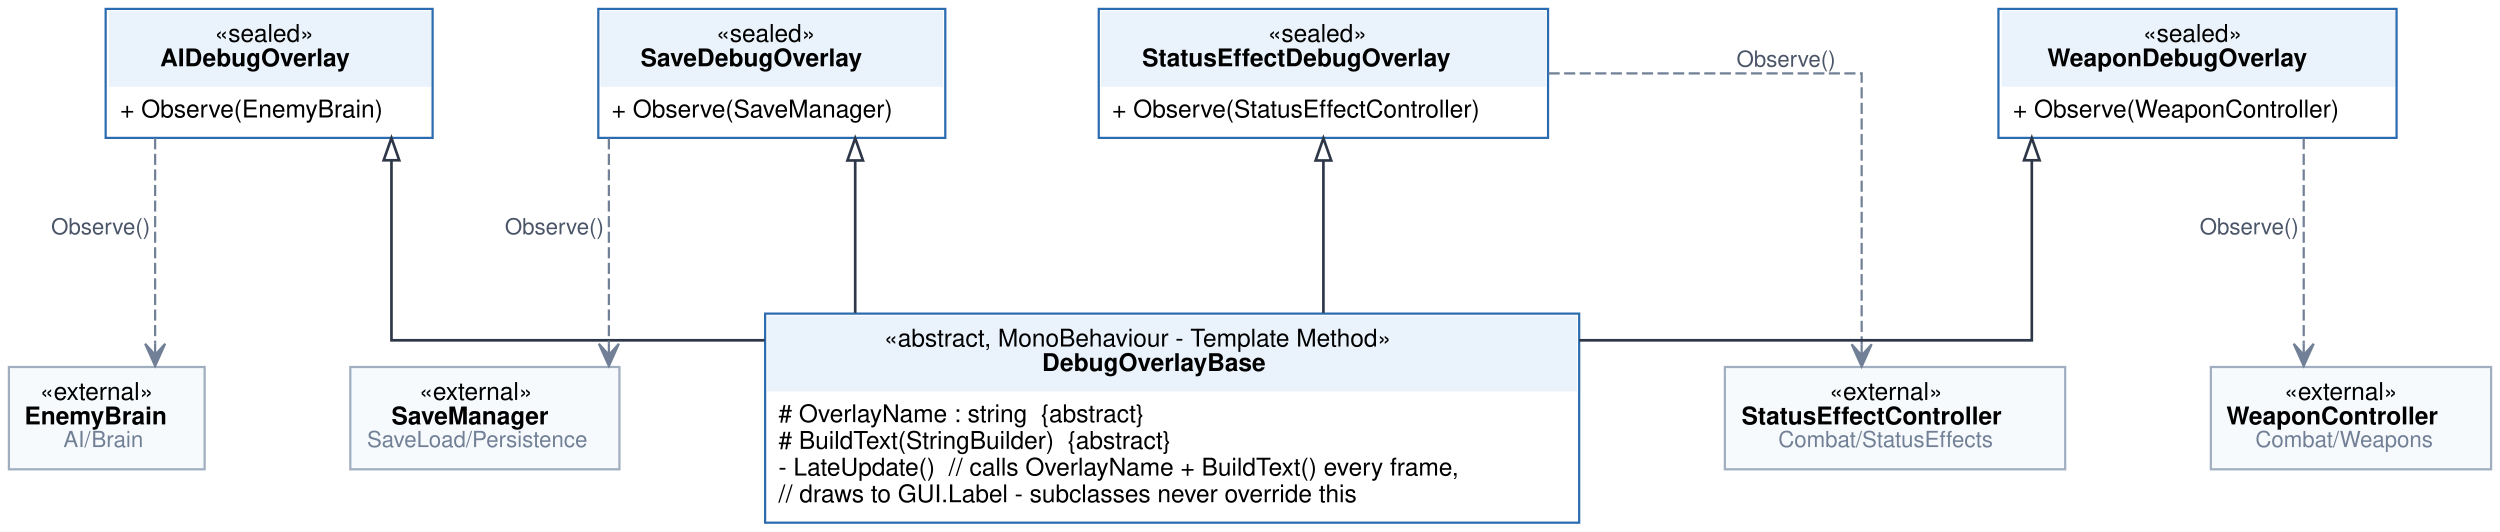
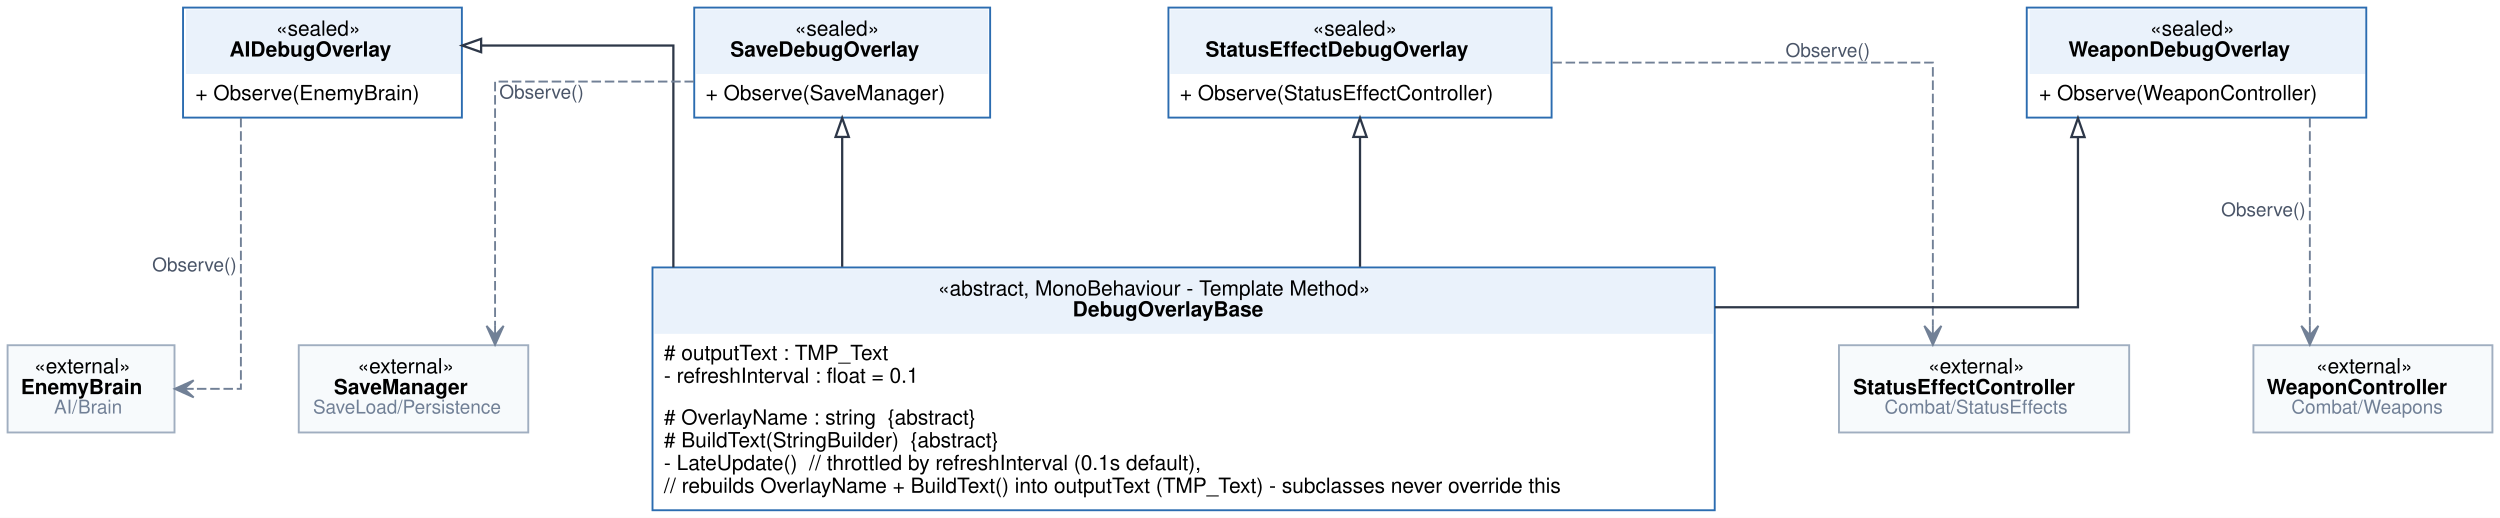
- <svg xmlns="http://www.w3.org/2000/svg" width="1124pt" height="239pt" viewBox="0.00 0.00 1124.00 239.00">
-   <g id="graph0" class="graph" transform="scale(1 1) rotate(0) translate(4 235)">
-     <polygon fill="white" stroke="transparent" points="-4,4 -4,-235 1120,-235 1120,4 -4,4" />
+ <svg xmlns="http://www.w3.org/2000/svg" width="1318pt" height="273pt" viewBox="0.00 0.00 1318.00 273.00">
+   <g id="graph0" class="graph" transform="scale(1 1) rotate(0) translate(4 269)">
+     <polygon fill="white" stroke="transparent" points="-4,4 -4,-269 1314,-269 1314,4 -4,4" />
    <g id="node1" class="node">
-       <polygon fill="white" stroke="transparent" points="340,0 340,-94 706,-94 706,0 340,0" />
-       <polygon fill="#eaf2fb" stroke="transparent" points="341,-59 341,-93 705,-93 705,-59 341,-59" />
-       <text text-anchor="start" x="393.5" y="-79.2" font-family="Helvetica,sans-Serif" font-size="11.00">«abstract, MonoBehaviour - Template Method»</text>
-       <text text-anchor="start" x="464.5" y="-68.2" font-family="Helvetica,sans-Serif" font-weight="bold" font-size="11.00">DebugOverlayBase</text>
+       <polygon fill="white" stroke="transparent" points="340,0 340,-128 900,-128 900,0 340,0" />
+       <polygon fill="#eaf2fb" stroke="transparent" points="341,-93 341,-127 899,-127 899,-93 341,-93" />
+       <text text-anchor="start" x="490.5" y="-113.2" font-family="Helvetica,sans-Serif" font-size="11.00">«abstract, MonoBehaviour - Template Method»</text>
+       <text text-anchor="start" x="561.5" y="-102.2" font-family="Helvetica,sans-Serif" font-weight="bold" font-size="11.00">DebugOverlayBase</text>
+       <text text-anchor="start" x="346" y="-79.2" font-family="Helvetica,sans-Serif" font-size="11.00"># outputText : TMP_Text</text>
+       <text text-anchor="start" x="346" y="-67.2" font-family="Helvetica,sans-Serif" font-size="11.00">- refreshInterval : float = 0.1</text>
      <text text-anchor="start" x="346" y="-45.2" font-family="Helvetica,sans-Serif" font-size="11.00"># OverlayName : string  {abstract}</text>
      <text text-anchor="start" x="346" y="-33.2" font-family="Helvetica,sans-Serif" font-size="11.00"># BuildText(StringBuilder)  {abstract}</text>
-       <text text-anchor="start" x="346" y="-21.2" font-family="Helvetica,sans-Serif" font-size="11.00">- LateUpdate()  // calls OverlayName + BuildText() every frame,</text>
-       <text text-anchor="start" x="346" y="-9.2" font-family="Helvetica,sans-Serif" font-size="11.00">  // draws to GUI.Label - subclasses never override this</text>
-       <polygon fill="none" stroke="#2b6cb0" points="340,0 340,-94 706,-94 706,0 340,0" />
+       <text text-anchor="start" x="346" y="-21.2" font-family="Helvetica,sans-Serif" font-size="11.00">- LateUpdate()  // throttled by refreshInterval (0.1s default),</text>
+       <text text-anchor="start" x="346" y="-9.2" font-family="Helvetica,sans-Serif" font-size="11.00">  // rebuilds OverlayName + BuildText() into outputText (TMP_Text) - subclasses never override this</text>
+       <polygon fill="none" stroke="#2b6cb0" points="340,0 340,-128 900,-128 900,0 340,0" />
    </g>
    <g id="node2" class="node">
-       <polygon fill="white" stroke="transparent" points="43.5,-173 43.5,-231 190.5,-231 190.5,-173 43.5,-173" />
-       <polygon fill="#eaf2fb" stroke="transparent" points="45,-196 45,-230 190,-230 190,-196 45,-196" />
-       <text text-anchor="start" x="92.5" y="-216.2" font-family="Helvetica,sans-Serif" font-size="11.00">«sealed»</text>
-       <text text-anchor="start" x="68" y="-205.2" font-family="Helvetica,sans-Serif" font-weight="bold" font-size="11.00">AIDebugOverlay</text>
-       <text text-anchor="start" x="50" y="-182.2" font-family="Helvetica,sans-Serif" font-size="11.00">+ Observe(EnemyBrain)</text>
-       <polygon fill="none" stroke="#2b6cb0" points="43.5,-173 43.5,-231 190.5,-231 190.5,-173 43.5,-173" />
+       <polygon fill="white" stroke="transparent" points="92.5,-207 92.5,-265 239.5,-265 239.5,-207 92.5,-207" />
+       <polygon fill="#eaf2fb" stroke="transparent" points="94,-230 94,-264 239,-264 239,-230 94,-230" />
+       <text text-anchor="start" x="141.5" y="-250.2" font-family="Helvetica,sans-Serif" font-size="11.00">«sealed»</text>
+       <text text-anchor="start" x="117" y="-239.2" font-family="Helvetica,sans-Serif" font-weight="bold" font-size="11.00">AIDebugOverlay</text>
+       <text text-anchor="start" x="99" y="-216.2" font-family="Helvetica,sans-Serif" font-size="11.00">+ Observe(EnemyBrain)</text>
+       <polygon fill="none" stroke="#2b6cb0" points="92.5,-207 92.5,-265 239.5,-265 239.5,-207 92.5,-207" />
    </g>
    <g id="edge1" class="edge">
-       <path fill="none" stroke="#2d3748" stroke-width="1.2" d="M172,-162.95C172,-162.95 172,-82 172,-82 172,-82 254.68,-82 339.79,-82" />
-       <polygon fill="none" stroke="#2d3748" stroke-width="1.2" points="168.5,-162.95 172,-172.95 175.5,-162.95 168.5,-162.95" />
+       <path fill="none" stroke="#2d3748" stroke-width="1.2" d="M249.65,-245C249.65,-245 351,-245 351,-245 351,-245 351,-180.14 351,-128.07" />
+       <polygon fill="none" stroke="#2d3748" stroke-width="1.2" points="249.65,-241.5 239.65,-245 249.65,-248.5 249.65,-241.5" />
    </g>
    <g id="node6" class="node">
-       <polygon fill="#f7fafc" stroke="transparent" points="0,-24 0,-70 88,-70 88,-24 0,-24" />
-       <text text-anchor="start" x="14" y="-55.2" font-family="Helvetica,sans-Serif" font-size="11.00">«external»</text>
-       <text text-anchor="start" x="7" y="-44.2" font-family="Helvetica,sans-Serif" font-weight="bold" font-size="11.00">EnemyBrain</text>
-       <text text-anchor="start" x="24.5" y="-34" font-family="Helvetica,sans-Serif" font-size="10.00" fill="#718096">AI/Brain</text>
-       <polygon fill="none" stroke="#a0aec0" points="0,-24 0,-70 88,-70 88,-24 0,-24" />
+       <polygon fill="#f7fafc" stroke="transparent" points="0,-41 0,-87 88,-87 88,-41 0,-41" />
+       <text text-anchor="start" x="14" y="-72.2" font-family="Helvetica,sans-Serif" font-size="11.00">«external»</text>
+       <text text-anchor="start" x="7" y="-61.2" font-family="Helvetica,sans-Serif" font-weight="bold" font-size="11.00">EnemyBrain</text>
+       <text text-anchor="start" x="24.5" y="-51" font-family="Helvetica,sans-Serif" font-size="10.00" fill="#718096">AI/Brain</text>
+       <polygon fill="none" stroke="#a0aec0" points="0,-41 0,-87 88,-87 88,-41 0,-41" />
    </g>
    <g id="edge5" class="edge">
-       <path fill="none" stroke="#718096" stroke-dasharray="5,2" d="M65.75,-172.85C65.75,-172.85 65.75,-80.45 65.75,-80.45" />
-       <polygon fill="#718096" stroke="#718096" points="65.75,-70.45 70.25,-80.45 65.75,-75.45 65.75,-80.45 65.75,-80.45 65.75,-80.45 65.75,-75.45 61.25,-80.45 65.75,-70.45 65.75,-70.45" />
-       <text text-anchor="middle" x="41.25" y="-129.65" font-family="Helvetica,sans-Serif" font-size="10.00" fill="#4a5568">Observe()</text>
+       <path fill="none" stroke="#718096" stroke-dasharray="5,2" d="M123,-206.82C123,-157.75 123,-64 123,-64 123,-64 98.12,-64 98.12,-64" />
+       <polygon fill="#718096" stroke="#718096" points="88.12,-64 98.12,-59.5 93.12,-64 98.12,-64 98.12,-64 98.12,-64 93.12,-64 98.12,-68.5 88.12,-64 88.12,-64" />
+       <text text-anchor="middle" x="98.5" y="-125.97" font-family="Helvetica,sans-Serif" font-size="10.00" fill="#4a5568">Observe()</text>
    </g>
    <g id="node3" class="node">
-       <polygon fill="white" stroke="transparent" points="265,-173 265,-231 421,-231 421,-173 265,-173" />
-       <polygon fill="#eaf2fb" stroke="transparent" points="266,-196 266,-230 420,-230 420,-196 266,-196" />
-       <text text-anchor="start" x="318" y="-216.2" font-family="Helvetica,sans-Serif" font-size="11.00">«sealed»</text>
-       <text text-anchor="start" x="284" y="-205.2" font-family="Helvetica,sans-Serif" font-weight="bold" font-size="11.00">SaveDebugOverlay</text>
-       <text text-anchor="start" x="271" y="-182.2" font-family="Helvetica,sans-Serif" font-size="11.00">+ Observe(SaveManager)</text>
-       <polygon fill="none" stroke="#2b6cb0" points="265,-173 265,-231 421,-231 421,-173 265,-173" />
+       <polygon fill="white" stroke="transparent" points="362,-207 362,-265 518,-265 518,-207 362,-207" />
+       <polygon fill="#eaf2fb" stroke="transparent" points="363,-230 363,-264 517,-264 517,-230 363,-230" />
+       <text text-anchor="start" x="415" y="-250.2" font-family="Helvetica,sans-Serif" font-size="11.00">«sealed»</text>
+       <text text-anchor="start" x="381" y="-239.2" font-family="Helvetica,sans-Serif" font-weight="bold" font-size="11.00">SaveDebugOverlay</text>
+       <text text-anchor="start" x="368" y="-216.2" font-family="Helvetica,sans-Serif" font-size="11.00">+ Observe(SaveManager)</text>
+       <polygon fill="none" stroke="#2b6cb0" points="362,-207 362,-265 518,-265 518,-207 362,-207" />
    </g>
    <g id="edge2" class="edge">
-       <path fill="none" stroke="#2d3748" stroke-width="1.2" d="M380.5,-162.85C380.5,-162.85 380.5,-94.3 380.5,-94.3" />
-       <polygon fill="none" stroke="#2d3748" stroke-width="1.2" points="377,-162.85 380.5,-172.85 384,-162.85 377,-162.85" />
+       <path fill="none" stroke="#2d3748" stroke-width="1.2" d="M440,-196.82C440,-196.82 440,-128.35 440,-128.35" />
+       <polygon fill="none" stroke="#2d3748" stroke-width="1.2" points="436.5,-196.82 440,-206.82 443.5,-196.82 436.5,-196.82" />
    </g>
    <g id="node7" class="node">
-       <polygon fill="#f7fafc" stroke="transparent" points="153.5,-24 153.5,-70 274.5,-70 274.5,-24 153.5,-24" />
-       <text text-anchor="start" x="184.5" y="-55.2" font-family="Helvetica,sans-Serif" font-size="11.00">«external»</text>
-       <text text-anchor="start" x="172" y="-44.2" font-family="Helvetica,sans-Serif" font-weight="bold" font-size="11.00">SaveManager</text>
-       <text text-anchor="start" x="161" y="-34" font-family="Helvetica,sans-Serif" font-size="10.00" fill="#718096">SaveLoad/Persistence</text>
-       <polygon fill="none" stroke="#a0aec0" points="153.5,-24 153.5,-70 274.5,-70 274.5,-24 153.5,-24" />
+       <polygon fill="#f7fafc" stroke="transparent" points="153.5,-41 153.5,-87 274.5,-87 274.5,-41 153.5,-41" />
+       <text text-anchor="start" x="184.5" y="-72.2" font-family="Helvetica,sans-Serif" font-size="11.00">«external»</text>
+       <text text-anchor="start" x="172" y="-61.2" font-family="Helvetica,sans-Serif" font-weight="bold" font-size="11.00">SaveManager</text>
+       <text text-anchor="start" x="161" y="-51" font-family="Helvetica,sans-Serif" font-size="10.00" fill="#718096">SaveLoad/Persistence</text>
+       <polygon fill="none" stroke="#a0aec0" points="153.5,-41 153.5,-87 274.5,-87 274.5,-41 153.5,-41" />
    </g>
    <g id="edge6" class="edge">
-       <path fill="none" stroke="#718096" stroke-dasharray="5,2" d="M269.75,-172.85C269.75,-172.85 269.75,-80.45 269.75,-80.45" />
-       <polygon fill="#718096" stroke="#718096" points="269.75,-70.45 274.25,-80.45 269.75,-75.45 269.75,-80.45 269.75,-80.45 269.75,-80.45 269.75,-75.45 265.25,-80.45 269.75,-70.45 269.75,-70.45" />
-       <text text-anchor="middle" x="245.25" y="-129.65" font-family="Helvetica,sans-Serif" font-size="10.00" fill="#4a5568">Observe()</text>
+       <path fill="none" stroke="#718096" stroke-dasharray="5,2" d="M361.86,-226C312.12,-226 257,-226 257,-226 257,-226 257,-97.21 257,-97.21" />
+       <polygon fill="#718096" stroke="#718096" points="257,-87.21 261.5,-97.21 257,-92.21 257,-97.21 257,-97.21 257,-97.21 257,-92.21 252.5,-97.21 257,-87.21 257,-87.21" />
+       <text text-anchor="middle" x="281.5" y="-217.04" font-family="Helvetica,sans-Serif" font-size="10.00" fill="#4a5568">Observe()</text>
    </g>
    <g id="node4" class="node">
-       <polygon fill="white" stroke="transparent" points="490,-173 490,-231 692,-231 692,-173 490,-173" />
-       <polygon fill="#eaf2fb" stroke="transparent" points="491,-196 491,-230 691,-230 691,-196 491,-196" />
-       <text text-anchor="start" x="566" y="-216.2" font-family="Helvetica,sans-Serif" font-size="11.00">«sealed»</text>
-       <text text-anchor="start" x="509.5" y="-205.2" font-family="Helvetica,sans-Serif" font-weight="bold" font-size="11.00">StatusEffectDebugOverlay</text>
-       <text text-anchor="start" x="496" y="-182.2" font-family="Helvetica,sans-Serif" font-size="11.00">+ Observe(StatusEffectController)</text>
-       <polygon fill="none" stroke="#2b6cb0" points="490,-173 490,-231 692,-231 692,-173 490,-173" />
+       <polygon fill="white" stroke="transparent" points="612,-207 612,-265 814,-265 814,-207 612,-207" />
+       <polygon fill="#eaf2fb" stroke="transparent" points="613,-230 613,-264 813,-264 813,-230 613,-230" />
+       <text text-anchor="start" x="688" y="-250.2" font-family="Helvetica,sans-Serif" font-size="11.00">«sealed»</text>
+       <text text-anchor="start" x="631.5" y="-239.2" font-family="Helvetica,sans-Serif" font-weight="bold" font-size="11.00">StatusEffectDebugOverlay</text>
+       <text text-anchor="start" x="618" y="-216.2" font-family="Helvetica,sans-Serif" font-size="11.00">+ Observe(StatusEffectController)</text>
+       <polygon fill="none" stroke="#2b6cb0" points="612,-207 612,-265 814,-265 814,-207 612,-207" />
    </g>
    <g id="edge3" class="edge">
-       <path fill="none" stroke="#2d3748" stroke-width="1.2" d="M591,-162.85C591,-162.85 591,-94.3 591,-94.3" />
-       <polygon fill="none" stroke="#2d3748" stroke-width="1.2" points="587.5,-162.85 591,-172.85 594.5,-162.85 587.5,-162.85" />
+       <path fill="none" stroke="#2d3748" stroke-width="1.2" d="M713,-196.82C713,-196.82 713,-128.35 713,-128.35" />
+       <polygon fill="none" stroke="#2d3748" stroke-width="1.2" points="709.5,-196.82 713,-206.82 716.5,-196.82 709.5,-196.82" />
    </g>
    <g id="node8" class="node">
-       <polygon fill="#f7fafc" stroke="transparent" points="771.5,-24 771.5,-70 924.5,-70 924.5,-24 771.5,-24" />
-       <text text-anchor="start" x="818.5" y="-55.2" font-family="Helvetica,sans-Serif" font-size="11.00">«external»</text>
-       <text text-anchor="start" x="779" y="-44.2" font-family="Helvetica,sans-Serif" font-weight="bold" font-size="11.00">StatusEffectController</text>
-       <text text-anchor="start" x="795.5" y="-34" font-family="Helvetica,sans-Serif" font-size="10.00" fill="#718096">Combat/StatusEffects</text>
-       <polygon fill="none" stroke="#a0aec0" points="771.5,-24 771.5,-70 924.5,-70 924.5,-24 771.5,-24" />
+       <polygon fill="#f7fafc" stroke="transparent" points="965.5,-41 965.5,-87 1118.5,-87 1118.5,-41 965.5,-41" />
+       <text text-anchor="start" x="1012.5" y="-72.2" font-family="Helvetica,sans-Serif" font-size="11.00">«external»</text>
+       <text text-anchor="start" x="973" y="-61.2" font-family="Helvetica,sans-Serif" font-weight="bold" font-size="11.00">StatusEffectController</text>
+       <text text-anchor="start" x="989.5" y="-51" font-family="Helvetica,sans-Serif" font-size="10.00" fill="#718096">Combat/StatusEffects</text>
+       <polygon fill="none" stroke="#a0aec0" points="965.5,-41 965.5,-87 1118.5,-87 1118.5,-41 965.5,-41" />
    </g>
    <g id="edge7" class="edge">
-       <path fill="none" stroke="#718096" stroke-dasharray="5,2" d="M692.23,-202C758.54,-202 833,-202 833,-202 833,-202 833,-80.21 833,-80.21" />
-       <polygon fill="#718096" stroke="#718096" points="833,-70.21 837.5,-80.21 833,-75.21 833,-80.21 833,-80.21 833,-80.21 833,-75.21 828.5,-80.21 833,-70.21 833,-70.21" />
-       <text text-anchor="middle" x="799.01" y="-205" font-family="Helvetica,sans-Serif" font-size="10.00" fill="#4a5568">Observe()</text>
+       <path fill="none" stroke="#718096" stroke-dasharray="5,2" d="M814.4,-236C902.14,-236 1015,-236 1015,-236 1015,-236 1015,-97.2 1015,-97.2" />
+       <polygon fill="#718096" stroke="#718096" points="1015,-87.2 1019.5,-97.2 1015,-92.2 1015,-97.2 1015,-97.2 1015,-97.2 1015,-92.2 1010.5,-97.2 1015,-87.2 1015,-87.2" />
+       <text text-anchor="middle" x="959.6" y="-239" font-family="Helvetica,sans-Serif" font-size="10.00" fill="#4a5568">Observe()</text>
    </g>
    <g id="node5" class="node">
-       <polygon fill="white" stroke="transparent" points="894.5,-173 894.5,-231 1073.5,-231 1073.5,-173 894.5,-173" />
-       <polygon fill="#eaf2fb" stroke="transparent" points="896,-196 896,-230 1073,-230 1073,-196 896,-196" />
-       <text text-anchor="start" x="959.5" y="-216.2" font-family="Helvetica,sans-Serif" font-size="11.00">«sealed»</text>
-       <text text-anchor="start" x="916.5" y="-205.2" font-family="Helvetica,sans-Serif" font-weight="bold" font-size="11.00">WeaponDebugOverlay</text>
-       <text text-anchor="start" x="901" y="-182.2" font-family="Helvetica,sans-Serif" font-size="11.00">+ Observe(WeaponController)</text>
-       <polygon fill="none" stroke="#2b6cb0" points="894.5,-173 894.5,-231 1073.5,-231 1073.5,-173 894.5,-173" />
+       <polygon fill="white" stroke="transparent" points="1064.5,-207 1064.5,-265 1243.5,-265 1243.5,-207 1064.5,-207" />
+       <polygon fill="#eaf2fb" stroke="transparent" points="1066,-230 1066,-264 1243,-264 1243,-230 1066,-230" />
+       <text text-anchor="start" x="1129.5" y="-250.2" font-family="Helvetica,sans-Serif" font-size="11.00">«sealed»</text>
+       <text text-anchor="start" x="1086.5" y="-239.2" font-family="Helvetica,sans-Serif" font-weight="bold" font-size="11.00">WeaponDebugOverlay</text>
+       <text text-anchor="start" x="1071" y="-216.2" font-family="Helvetica,sans-Serif" font-size="11.00">+ Observe(WeaponController)</text>
+       <polygon fill="none" stroke="#2b6cb0" points="1064.5,-207 1064.5,-265 1243.5,-265 1243.5,-207 1064.5,-207" />
    </g>
    <g id="edge4" class="edge">
-       <path fill="none" stroke="#2d3748" stroke-width="1.2" d="M909.5,-162.95C909.5,-162.95 909.5,-82 909.5,-82 909.5,-82 805.96,-82 706.06,-82" />
-       <polygon fill="none" stroke="#2d3748" stroke-width="1.2" points="906,-162.95 909.5,-172.95 913,-162.95 906,-162.95" />
+       <path fill="none" stroke="#2d3748" stroke-width="1.2" d="M1091.5,-196.73C1091.5,-196.73 1091.5,-107 1091.5,-107 1091.5,-107 1001.45,-107 900.06,-107" />
+       <polygon fill="none" stroke="#2d3748" stroke-width="1.2" points="1088,-196.73 1091.5,-206.73 1095,-196.73 1088,-196.73" />
    </g>
    <g id="node9" class="node">
-       <polygon fill="#f7fafc" stroke="transparent" points="990,-24 990,-70 1116,-70 1116,-24 990,-24" />
-       <text text-anchor="start" x="1023" y="-55.2" font-family="Helvetica,sans-Serif" font-size="11.00">«external»</text>
-       <text text-anchor="start" x="997" y="-44.2" font-family="Helvetica,sans-Serif" font-weight="bold" font-size="11.00">WeaponController</text>
-       <text text-anchor="start" x="1010" y="-34" font-family="Helvetica,sans-Serif" font-size="10.00" fill="#718096">Combat/Weapons</text>
-       <polygon fill="none" stroke="#a0aec0" points="990,-24 990,-70 1116,-70 1116,-24 990,-24" />
+       <polygon fill="#f7fafc" stroke="transparent" points="1184,-41 1184,-87 1310,-87 1310,-41 1184,-41" />
+       <text text-anchor="start" x="1217" y="-72.2" font-family="Helvetica,sans-Serif" font-size="11.00">«external»</text>
+       <text text-anchor="start" x="1191" y="-61.2" font-family="Helvetica,sans-Serif" font-weight="bold" font-size="11.00">WeaponController</text>
+       <text text-anchor="start" x="1204" y="-51" font-family="Helvetica,sans-Serif" font-size="10.00" fill="#718096">Combat/Weapons</text>
+       <polygon fill="none" stroke="#a0aec0" points="1184,-41 1184,-87 1310,-87 1310,-41 1184,-41" />
    </g>
    <g id="edge8" class="edge">
-       <path fill="none" stroke="#718096" stroke-dasharray="5,2" d="M1031.75,-172.85C1031.75,-172.85 1031.75,-80.45 1031.75,-80.45" />
-       <polygon fill="#718096" stroke="#718096" points="1031.75,-70.45 1036.25,-80.45 1031.75,-75.45 1031.75,-80.45 1031.75,-80.45 1031.75,-80.45 1031.75,-75.45 1027.25,-80.45 1031.75,-70.45 1031.75,-70.45" />
-       <text text-anchor="middle" x="1007.25" y="-129.65" font-family="Helvetica,sans-Serif" font-size="10.00" fill="#4a5568">Observe()</text>
+       <path fill="none" stroke="#718096" stroke-dasharray="5,2" d="M1213.75,-206.82C1213.75,-206.82 1213.75,-97.24 1213.75,-97.24" />
+       <polygon fill="#718096" stroke="#718096" points="1213.75,-87.24 1218.25,-97.24 1213.75,-92.24 1213.75,-97.24 1213.75,-97.24 1213.75,-97.24 1213.75,-92.24 1209.25,-97.24 1213.75,-87.24 1213.75,-87.24" />
+       <text text-anchor="middle" x="1189.25" y="-155.03" font-family="Helvetica,sans-Serif" font-size="10.00" fill="#4a5568">Observe()</text>
    </g>
  </g>
</svg>
